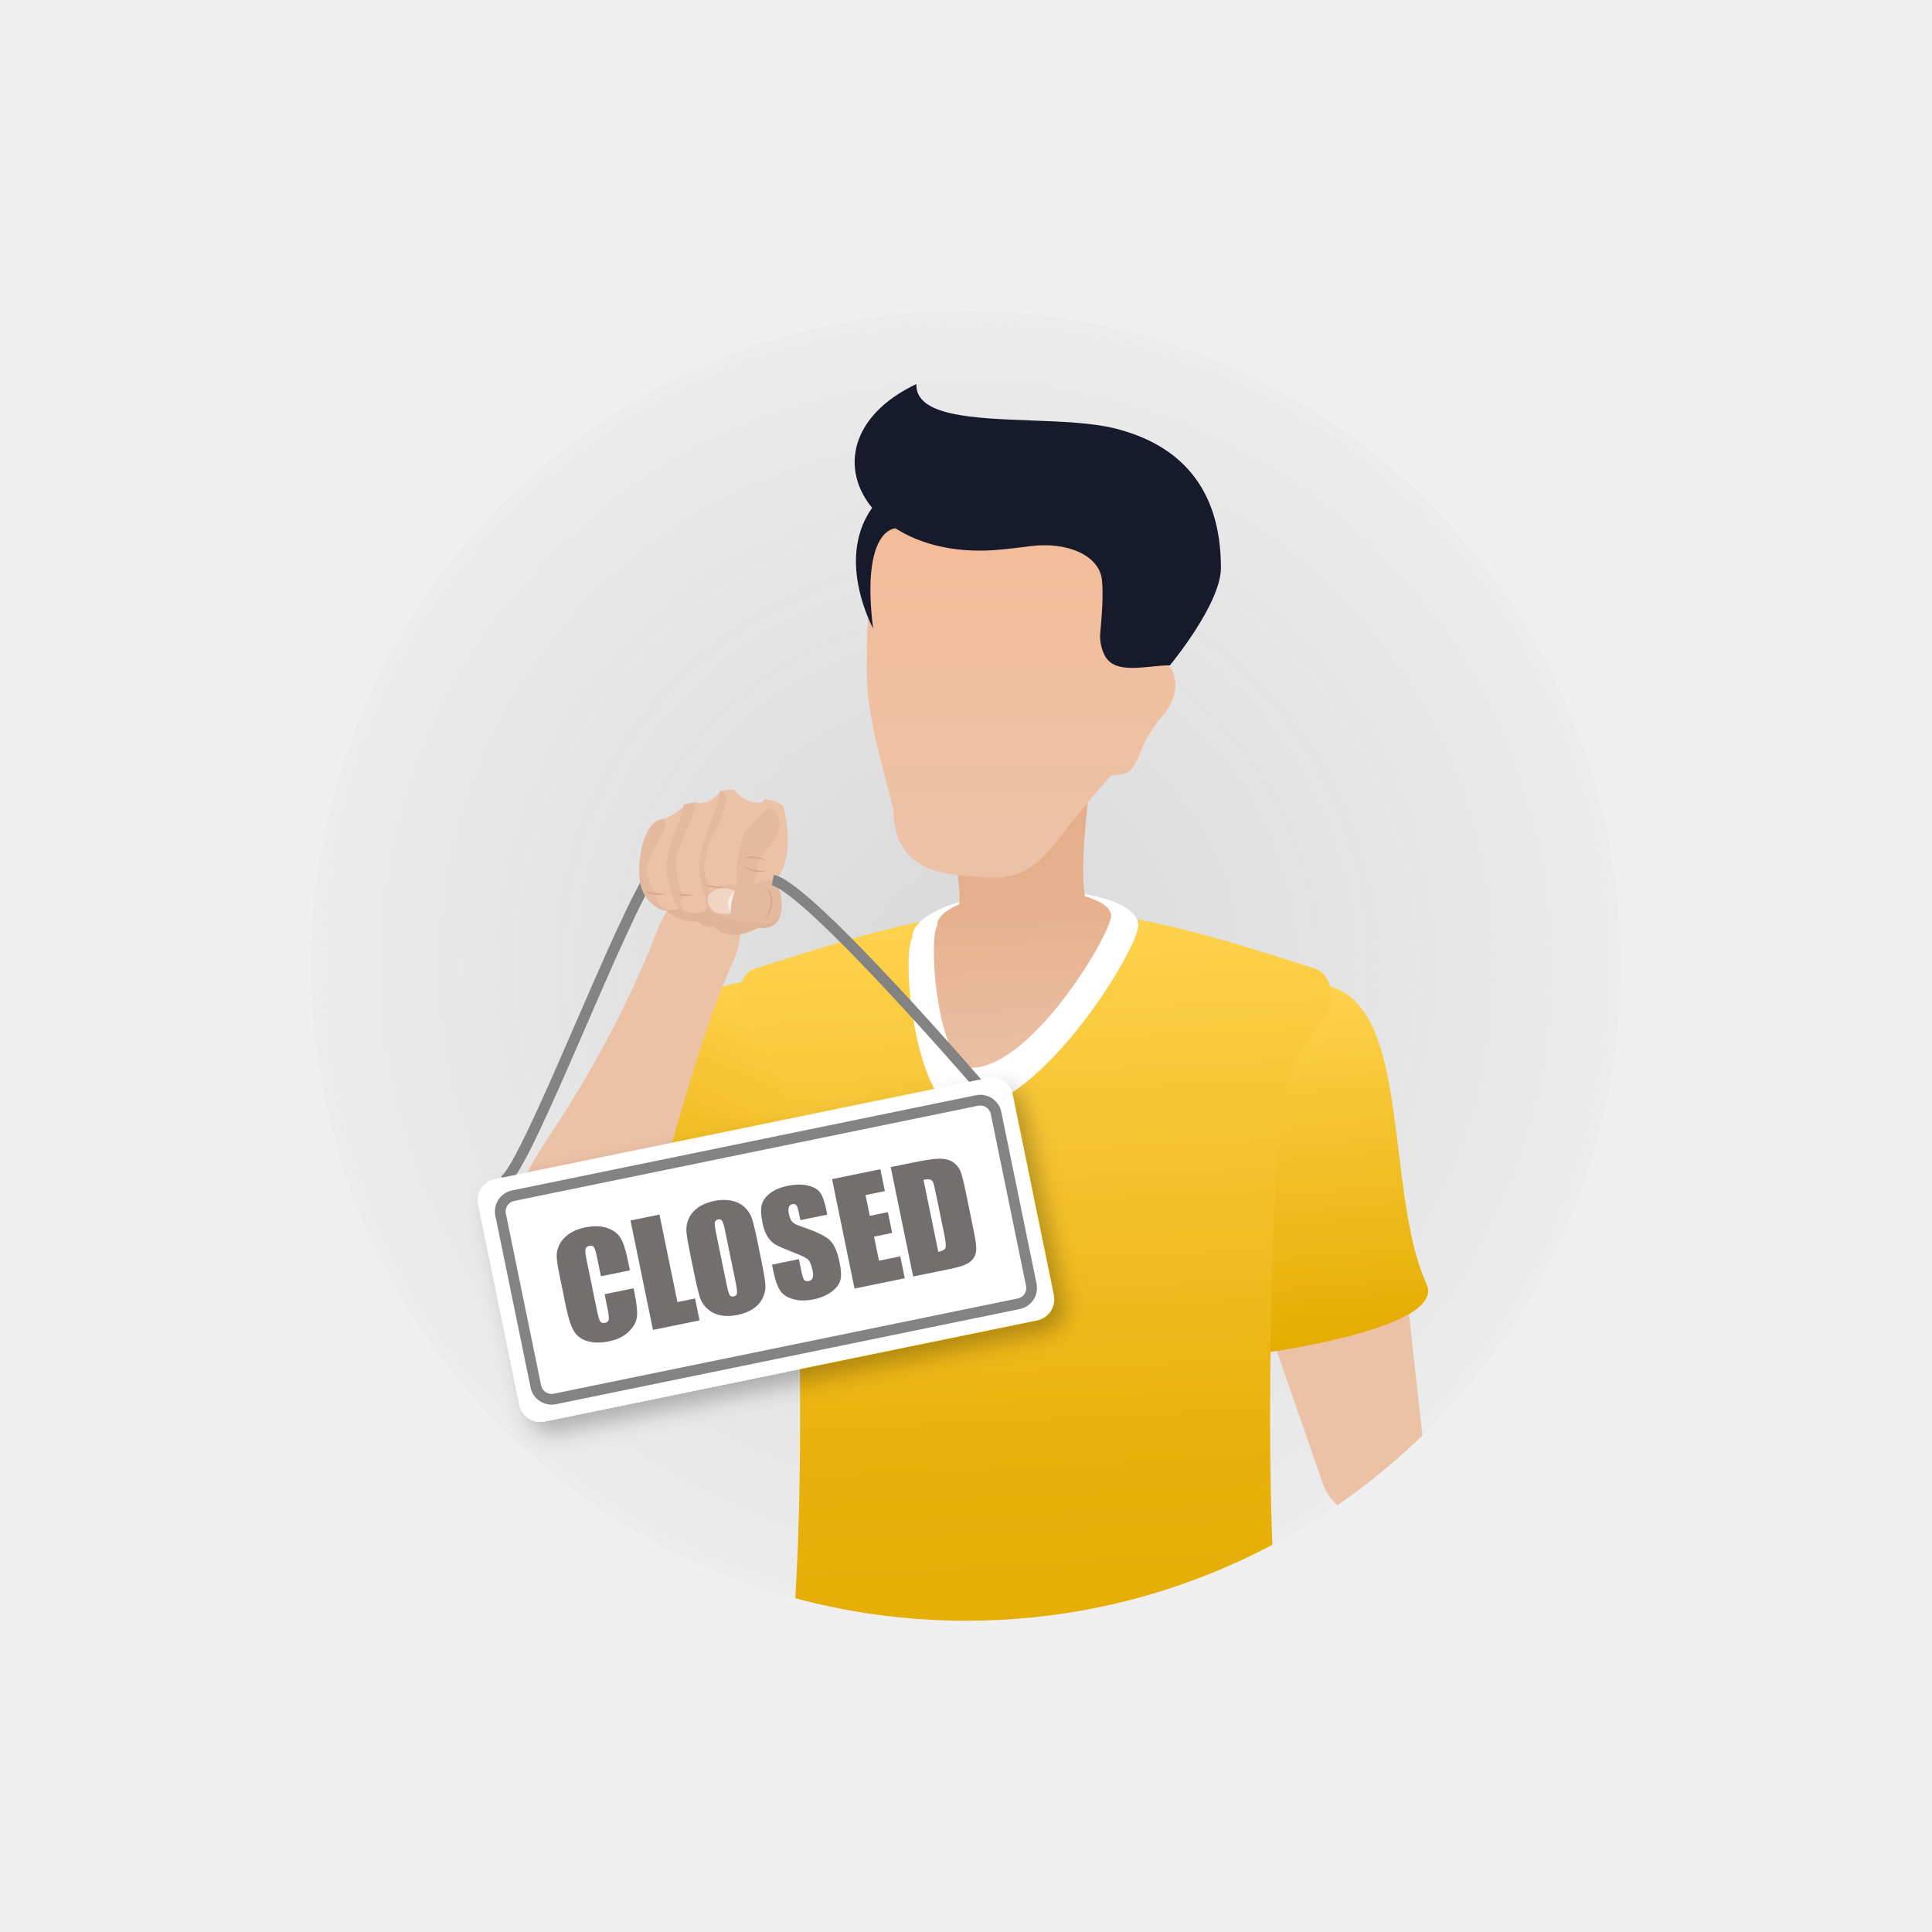
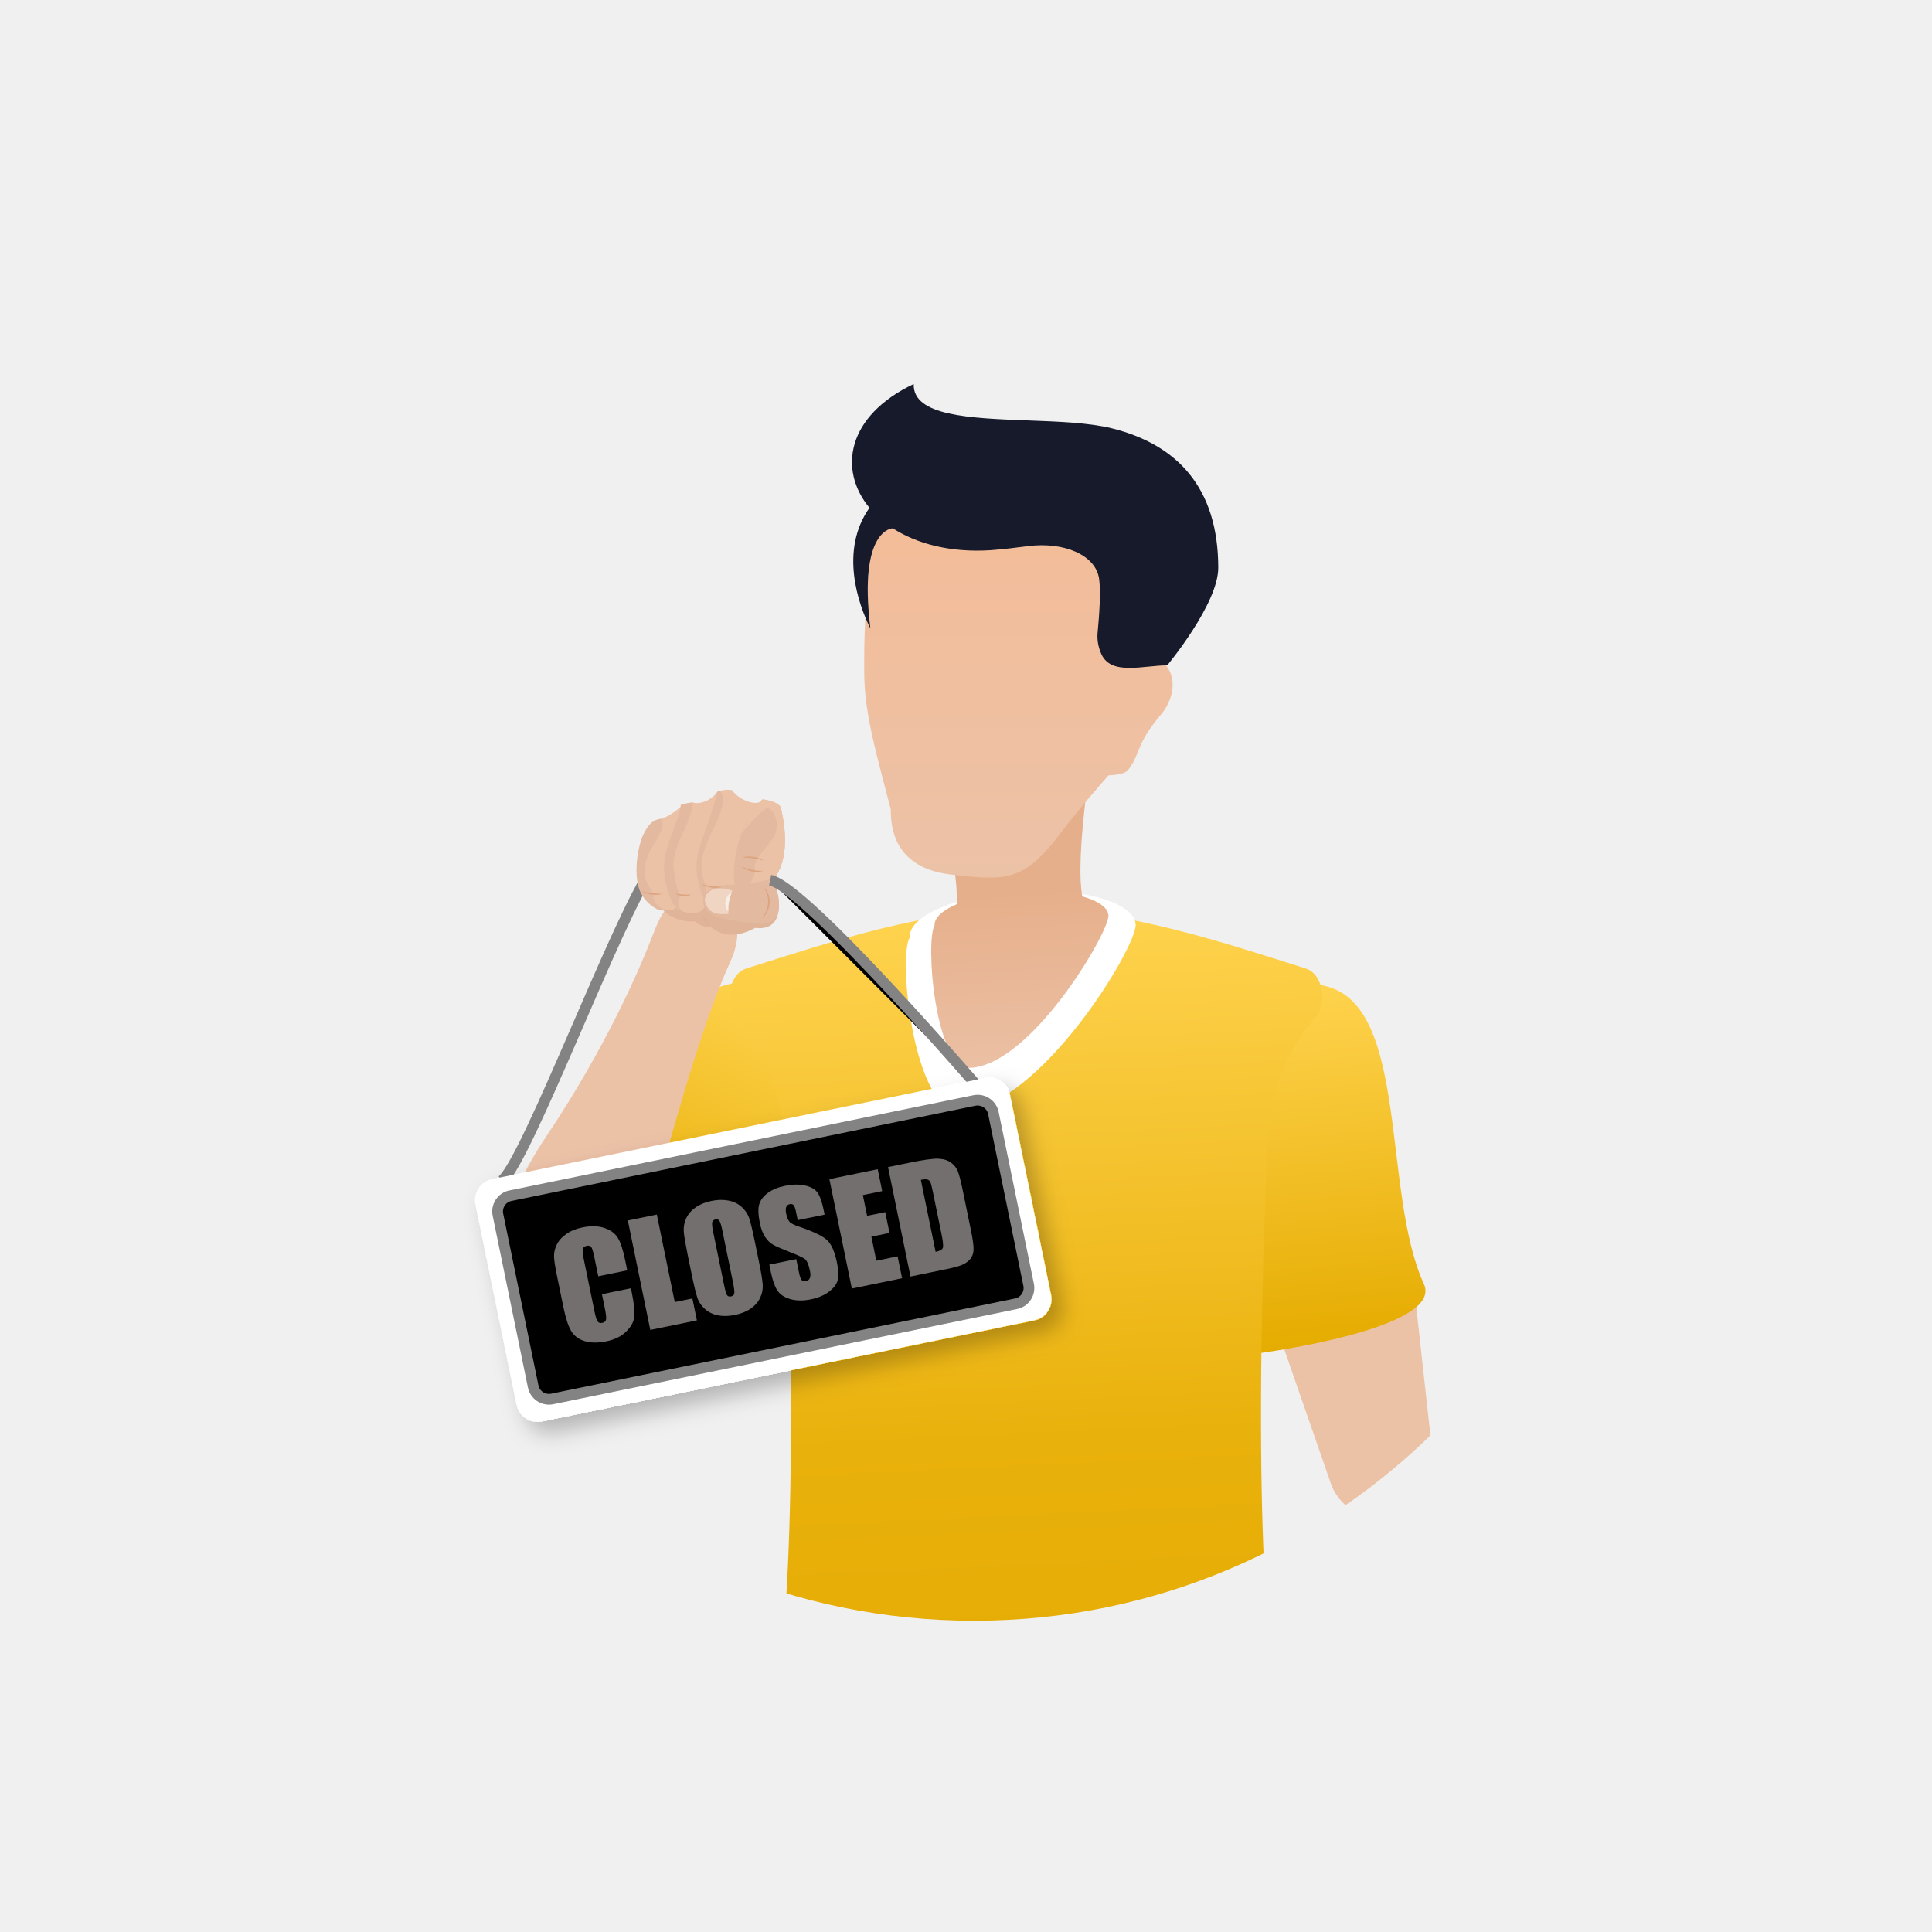
- <svg xmlns="http://www.w3.org/2000/svg" width="180" height="180" viewBox="0 0 180 180" fill="none">
-   <circle cx="90" cy="90" r="61" fill="url(#paint0_radial_1018_10499)" />
-   <path d="M52.731 111.565C49.501 118.263 57.612 120.036 64.535 118.466L66 112.088C62.923 109.123 55.962 104.867 52.731 111.565Z" fill="#C2950E" />
-   <mask id="mask0_1018_10499" style="mask-type:alpha" maskUnits="userSpaceOnUse" x="29" y="29" width="122" height="122">
-     <circle cx="90" cy="90" r="61" fill="#D9D9D9" />
+ <svg xmlns="http://www.w3.org/2000/svg" viewBox="0 0 180 180">
+   <path d="M52.483 111.565C49.252 118.263 57.364 120.036 64.287 118.466L65.751 112.088C62.675 109.123 55.714 104.867 52.483 111.565Z" fill="#C2950E" />
+   <mask id="mask0_5582_28579" style="mask-type:alpha" maskUnits="userSpaceOnUse" x="29" y="29" width="123" height="122">
+     <circle cx="90.751" cy="90" r="61" fill="#D9D9D9" />
  </mask>
-   <g mask="url(#mask0_1018_10499)">
-     <path d="M128.838 141.385C131.339 140.886 133.046 138.56 132.77 136.024L130.862 118.697C130.373 114.187 126.981 111.032 122.531 111.919C118.048 112.813 115.939 116.666 117.274 121.038L123.165 137.994C123.904 140.413 126.357 141.879 128.838 141.385Z" fill="#ECC2A7" />
+   <g mask="url(#mask0_5582_28579)">
+     <path d="M129.589 141.384C132.09 140.886 133.797 138.56 133.522 136.024L131.614 118.697C131.124 114.187 127.732 111.032 123.282 111.919C118.8 112.813 116.69 116.666 118.025 121.038L123.917 137.994C124.656 140.413 127.108 141.879 129.589 141.384Z" fill="#ECC2A7" />
  </g>
-   <path d="M53.859 117.127C51.968 115.416 51.696 112.543 53.233 110.508L63.761 96.615C66.496 92.994 71.026 92.027 74.39 95.071C77.779 98.138 77.613 102.528 74.224 105.596L60.467 117.127C58.592 118.824 55.735 118.824 53.859 117.127Z" fill="#ECC2A7" />
-   <path d="M123.816 91.887C131.554 93.835 129 111.124 132.909 119.629C134.824 123.793 117.645 126.062 117.645 126.062C117.645 126.062 116.009 114.47 111.078 105.809C105.803 96.544 115.524 89.77 123.816 91.887Z" fill="url(#paint1_linear_1018_10499)" />
-   <path d="M70.707 91.56C63.027 90.243 48.463 107.307 55.761 108.441C65.486 109.953 61.495 119.075 61.495 119.075C61.495 119.075 64.916 123.065 79.365 106.131C84.936 99.602 78.944 92.951 70.707 91.56Z" fill="url(#paint2_linear_1018_10499)" />
-   <path d="M55.949 117.984C54.928 118.139 53.803 118.009 52.72 117.545C50.776 116.796 43.6 117.13 51.211 105.768C56.706 97.565 59.823 90.339 61.132 86.954C61.653 85.606 62.273 84.116 63.702 83.902C64.659 83.758 65.868 83.875 67.089 84.358C69.31 85.237 69.076 87.176 68.698 88.537C68.6 88.888 68.466 89.226 68.313 89.558C65.098 96.541 62.215 108.449 61.36 110.608C60.203 113.532 59.049 117.514 55.949 117.984Z" fill="#ECC2A7" />
-   <mask id="mask1_1018_10499" style="mask-type:alpha" maskUnits="userSpaceOnUse" x="29" y="29" width="122" height="122">
-     <circle cx="90" cy="90" r="61" fill="#D9D9D9" />
+   <path d="M53.611 117.127C51.719 115.416 51.448 112.543 52.985 110.508L63.513 96.615C66.247 92.994 70.777 92.027 74.142 95.071C77.531 98.138 77.364 102.528 73.975 105.596L60.219 117.127C58.343 118.824 55.486 118.824 53.611 117.127Z" fill="#ECC2A7" />
+   <path d="M123.568 91.887C131.306 93.835 128.751 111.124 132.661 119.629C134.576 123.793 117.397 126.062 117.397 126.062C117.397 126.062 115.761 114.47 110.83 105.809C105.555 96.544 115.276 89.77 123.568 91.887Z" fill="url(#paint0_linear_5582_28579)" />
+   <path d="M70.459 91.56C62.779 90.243 48.215 107.307 55.513 108.441C65.238 109.953 61.247 119.075 61.247 119.075C61.247 119.075 64.668 123.065 79.117 106.131C84.688 99.602 78.696 92.951 70.459 91.56Z" fill="url(#paint1_linear_5582_28579)" />
+   <path d="M55.7 117.984C54.68 118.139 53.555 118.009 52.471 117.545C50.528 116.796 43.352 117.13 50.963 105.768C56.458 97.565 59.575 90.339 60.884 86.954C61.405 85.606 62.025 84.116 63.454 83.902C64.411 83.758 65.62 83.875 66.841 84.358C69.062 85.237 68.828 87.176 68.449 88.537C68.352 88.888 68.218 89.226 68.065 89.558C64.849 96.541 61.967 108.449 61.112 110.608C59.954 113.532 58.8 117.514 55.7 117.984Z" fill="#ECC2A7" />
+   <mask id="mask1_5582_28579" style="mask-type:alpha" maskUnits="userSpaceOnUse" x="29" y="29" width="123" height="122">
+     <path d="M151.751 90C151.751 123.689 124.441 151 90.751 151C57.062 151 29.752 123.689 29.752 90C29.752 56.311 57.062 29 90.751 29C124.441 29 151.751 56.311 151.751 90Z" fill="#D9D9D9" />
  </mask>
-   <g mask="url(#mask1_1018_10499)">
-     <path d="M122.515 90.238C114.686 87.767 105.989 84.806 96.439 84.578C86.889 84.806 78.192 87.767 70.362 90.238C68.708 90.775 68.36 93.551 69.52 94.847C71.709 97.292 73.999 101.425 73.999 108.013C75.442 143.015 73.67 155.613 72.767 162.034L72.766 162.035C72.723 162.343 72.682 162.636 72.643 162.918C72.333 165.165 73.633 167.243 75.763 168.024C82.406 170.463 86.504 171.346 96.439 171.333C106.374 171.346 110.472 170.463 117.115 168.024C119.245 167.242 120.545 165.165 120.235 162.918C120.196 162.636 120.154 162.342 120.111 162.034C119.208 155.613 117.436 143.015 118.879 108.013C118.879 101.425 121.169 97.292 123.358 94.847C124.518 93.551 124.17 90.775 122.515 90.238Z" fill="url(#paint3_linear_1018_10499)" />
+   <g mask="url(#mask1_5582_28579)">
+     <path d="M121.667 90.238C113.837 87.767 105.14 84.806 95.59 84.578C86.04 84.806 77.343 87.767 69.514 90.238C67.859 90.775 67.511 93.551 68.672 94.847C70.86 97.292 73.15 101.425 73.15 108.013C74.593 143.015 72.821 155.613 71.918 162.034L71.918 162.035C71.875 162.343 71.833 162.636 71.794 162.918C71.484 165.165 72.784 167.243 74.914 168.024C81.557 170.463 85.655 171.346 95.59 171.333C105.525 171.346 109.624 170.463 116.266 168.024C118.396 167.242 119.697 165.165 119.386 162.918C119.347 162.636 119.306 162.342 119.263 162.034C118.359 155.613 116.587 143.015 118.03 108.013C118.03 101.425 120.321 97.292 122.509 94.847C123.669 93.551 123.321 90.775 121.667 90.238Z" fill="url(#paint2_linear_5582_28579)" />
  </g>
-   <path d="M85.002 87.353C83.871 89.281 85.427 103.807 89.761 103.557C97.191 103.13 106.172 88.192 106.054 86.14C105.936 84.088 101.128 82.697 95.314 83.031C89.501 83.366 84.884 85.301 85.002 87.353Z" fill="white" />
-   <path d="M94.652 69.403C94.567 69.408 94.482 69.414 94.398 69.422C94.314 69.424 94.229 69.427 94.144 69.432C90.361 69.65 87.089 70.577 87.738 74.001C89.04 79.334 89.484 82.367 89.376 84.248C88.062 84.811 87.279 85.51 87.32 86.225C86.445 87.642 87.349 99.677 90.684 99.484C96.402 99.155 103.607 86.797 103.52 85.293C103.477 84.547 102.549 83.923 101.079 83.514C100.768 81.653 100.866 78.597 101.541 73.206C101.792 69.73 98.435 69.185 94.652 69.403Z" fill="url(#paint4_linear_1018_10499)" />
-   <path d="M105.518 59.168C105.65 58.3 105.787 57.398 105.933 56.46C107.518 46.41 99.41 38.248 90.276 41.596C86.358 43.045 82.925 44.382 81.538 48.381C80.766 58.556 80.766 58.556 80.766 62.562C80.766 66.567 81.947 70.34 83.241 75.426C83.241 76.868 83.401 80.843 88.842 81.481C94.283 82.118 95.745 82.019 99.201 77.44C100.905 75.184 103.524 72.238 103.524 72.238C103.649 72.228 105.008 72.202 105.354 71.742C106.599 70.082 106.003 69.424 108.419 66.567C109.958 64.747 110.104 61.833 107.213 60.958C106.554 60.786 106.556 60.421 105.898 60.662C107.176 59.098 105.418 59.83 105.518 59.168Z" fill="url(#paint5_linear_1018_10499)" />
-   <path d="M102.658 53.977C102.37 51.688 99.35 50.46 96.041 50.88C94.977 51.016 93.8 51.165 92.55 51.26C88.788 51.503 85.665 50.659 83.431 49.221C83.431 49.221 80.19 49.221 81.342 58.556C80.19 56.267 78.461 51.26 81.254 47.313C78.343 43.79 79.114 38.761 85.376 35.778C85.276 38.766 90.62 38.967 96.021 39.171C98.863 39.278 101.721 39.386 103.811 39.9C109.873 41.393 113.751 45.394 113.751 52.904C113.751 56.267 108.995 61.989 108.995 61.989C106.781 61.989 103.797 62.969 102.869 60.959C102.59 60.355 102.443 59.641 102.508 58.968C102.68 57.182 102.807 55.158 102.658 53.977Z" fill="#171A2A" />
-   <path d="M47 110C49.27 108.314 57.973 85.046 61 81" stroke="#838383" />
-   <path d="M66.425 86.329C65.525 86.459 64.981 85.83 64.981 85.83C64.981 85.83 62.879 86.166 61.52 84.203C61.255 83.819 61.117 83.272 61.149 82.664C61.283 80.147 64.312 76.542 73.285 78.868C73.412 80.167 71.829 80.678 72.467 82.488C72.781 83.373 72.932 84.417 72.717 85.215C72.496 86.043 71.876 86.606 70.623 86.451C68.326 87.662 67.133 86.89 66.425 86.329Z" fill="#E0B498" />
-   <path d="M62.308 84.827C62.037 84.835 61.802 84.818 61.748 84.817C61.605 84.82 60.193 84.181 59.748 82.671C59.303 81.163 59.674 78.824 60.201 77.725C60.731 76.628 61.206 76.394 61.739 76.293C61.76 76.291 61.777 76.286 61.798 76.281C62.321 76.166 62.99 75.768 63.773 75.08C63.773 75.08 64.398 74.886 62.981 77.905C61.567 80.925 62.745 83.299 63.288 84.372C63.362 84.735 62.782 84.816 62.308 84.827Z" fill="#ECC2A7" />
-   <path d="M63.82 84.913C63.82 84.91 63.817 84.911 63.817 84.911C63.54 84.829 63.336 84.738 63.293 84.7C63.121 84.545 62.224 83.225 62.121 81.023C62.019 78.82 63.611 76.383 63.678 74.977C63.678 74.977 64.188 74.822 64.778 74.749C64.781 74.748 64.781 74.748 64.784 74.748C65.223 74.973 66.467 74.7 67.082 73.749C67.082 73.749 67.517 74.217 66.137 77.419C64.754 80.618 65.623 81.383 65.943 83.635C66.186 85.328 64.662 85.162 63.82 84.913Z" fill="#ECC2A7" />
-   <path d="M66.608 84.338C66.368 84.3 66.196 84.232 66.116 84.174C65.867 84.001 65.193 82.619 65.135 80.692C65.084 79.063 66.768 75.629 67.082 73.749C67.082 73.749 67.194 73.708 67.369 73.665C67.648 73.597 68.083 73.528 68.455 73.62C68.867 74.275 70.423 75.21 71.346 74.606C71.299 74.694 70.527 76.112 69.647 78.692C68.737 81.358 70.019 83.351 68.712 83.974C67.842 84.39 67.086 84.419 66.608 84.338Z" fill="#ECC2A7" />
-   <path d="M68.976 83.633C68.297 81.78 68.662 79.439 69.37 77.557C69.918 76.116 70.668 74.945 71.306 74.476C71.306 74.476 72.55 74.605 72.98 75.171C74.296 80.734 72.037 82.253 71.458 82.887C71.152 83.22 70.663 83.513 70.171 83.66C69.737 83.792 69.296 83.805 68.976 83.633Z" fill="#E3BAA0" />
+   <path d="M84.754 87.353C83.623 89.281 85.178 103.807 89.512 103.557C96.942 103.13 105.924 88.192 105.806 86.14C105.688 84.088 100.879 82.697 95.066 83.031C89.253 83.366 84.636 85.301 84.754 87.353Z" fill="white" />
+   <path d="M94.404 69.403C94.319 69.408 94.234 69.414 94.15 69.422C94.066 69.424 93.981 69.427 93.896 69.432C90.113 69.65 86.841 70.577 87.489 74.001C88.792 79.334 89.236 82.367 89.128 84.248C87.814 84.811 87.031 85.51 87.072 86.225C86.197 87.643 87.1 99.677 90.436 99.485C96.153 99.155 103.359 86.797 103.272 85.293C103.229 84.547 102.301 83.923 100.831 83.514C100.519 81.653 100.618 78.597 101.292 73.206C101.543 69.73 98.186 69.185 94.404 69.403Z" fill="url(#paint3_linear_5582_28579)" />
+   <path d="M105.27 59.168C105.401 58.3 105.538 57.398 105.685 56.46C107.269 46.41 99.162 38.248 90.027 41.596C86.109 43.045 82.677 44.382 81.289 48.381C80.517 58.556 80.517 58.556 80.517 62.562C80.517 66.567 81.699 70.34 82.992 75.425C82.992 76.868 83.152 80.843 88.593 81.481C94.034 82.118 95.496 82.019 98.953 77.44C100.656 75.184 103.275 72.238 103.275 72.238C103.4 72.228 104.76 72.202 105.105 71.742C106.35 70.082 105.754 69.424 108.17 66.567C109.71 64.747 109.855 61.833 106.965 60.958C106.306 60.786 106.307 60.421 105.649 60.661C106.927 59.098 105.169 59.83 105.27 59.168Z" fill="url(#paint4_linear_5582_28579)" />
+   <path d="M102.409 53.977C102.121 51.688 99.101 50.46 95.792 50.88C94.728 51.016 93.552 51.165 92.302 51.26C88.54 51.503 85.416 50.659 83.183 49.221C83.183 49.221 79.941 49.221 81.093 58.556C79.941 56.267 78.213 51.26 81.005 47.313C78.094 43.79 78.866 38.761 85.128 35.778C85.028 38.766 90.371 38.967 95.773 39.171C98.615 39.278 101.472 39.386 103.562 39.9C109.624 41.393 113.502 45.394 113.502 52.904C113.502 56.267 108.747 61.989 108.747 61.989C106.533 61.989 103.548 62.969 102.62 60.959C102.342 60.355 102.195 59.641 102.259 58.968C102.431 57.182 102.558 55.158 102.409 53.977Z" fill="#171A2A" />
+   <path d="M46.752 110C49.022 108.314 57.724 85.046 60.752 81" stroke="#838383" />
+   <path d="M66.177 86.329C65.276 86.459 64.732 85.83 64.732 85.83C64.732 85.83 62.63 86.166 61.271 84.203C61.007 83.819 60.869 83.272 60.9 82.664C61.034 80.147 64.063 76.542 73.036 78.868C73.163 80.167 71.58 80.678 72.218 82.488C72.532 83.374 72.683 84.417 72.468 85.215C72.247 86.043 71.627 86.606 70.374 86.451C68.077 87.662 66.884 86.89 66.177 86.329Z" fill="#E0B498" />
+   <path d="M62.059 84.827C61.788 84.835 61.553 84.818 61.5 84.817C61.356 84.82 59.944 84.181 59.499 82.671C59.054 81.163 59.425 78.824 59.952 77.725C60.483 76.628 60.957 76.394 61.49 76.293C61.511 76.291 61.528 76.286 61.549 76.281C62.072 76.166 62.741 75.768 63.524 75.08C63.524 75.08 64.149 74.886 62.732 77.905C61.319 80.925 62.497 83.299 63.04 84.372C63.114 84.735 62.534 84.816 62.059 84.827Z" fill="#ECC2A7" />
+   <path d="M63.572 84.913C63.572 84.91 63.569 84.911 63.569 84.911C63.291 84.829 63.087 84.738 63.044 84.7C62.873 84.545 61.975 83.225 61.873 81.023C61.77 78.82 63.362 76.383 63.43 74.977C63.43 74.977 63.939 74.822 64.529 74.748C64.532 74.748 64.532 74.748 64.535 74.748C64.974 74.973 66.219 74.7 66.834 73.749C66.834 73.749 67.268 74.217 65.888 77.419C64.505 80.618 65.374 81.383 65.694 83.635C65.937 85.328 64.414 85.162 63.572 84.913Z" fill="#ECC2A7" />
+   <path d="M66.359 84.338C66.119 84.3 65.948 84.232 65.867 84.175C65.619 84.001 64.945 82.619 64.886 80.692C64.835 79.063 66.519 75.629 66.833 73.749C66.833 73.749 66.945 73.708 67.12 73.666C67.4 73.598 67.835 73.528 68.206 73.62C68.618 74.275 70.175 75.21 71.097 74.606C71.05 74.694 70.278 76.112 69.398 78.692C68.488 81.359 69.77 83.351 68.463 83.974C67.593 84.39 66.837 84.419 66.359 84.338Z" fill="#ECC2A7" />
+   <path d="M68.727 83.633C68.048 81.78 68.413 79.439 69.121 77.557C69.669 76.116 70.419 74.945 71.057 74.476C71.057 74.476 72.302 74.605 72.731 75.171C74.047 80.734 71.788 82.253 71.209 82.887C70.903 83.22 70.414 83.513 69.922 83.66C69.488 83.792 69.047 83.805 68.727 83.633Z" fill="#E3BAA0" />
  <g style="mix-blend-mode:darken">
-     <path d="M66.608 84.338C66.368 84.3 66.196 84.232 66.116 84.175C65.867 84.001 65.194 82.619 65.135 80.692C65.084 79.063 66.768 75.629 67.082 73.749C67.082 73.749 67.194 73.708 67.369 73.666C68.624 75.944 64.258 79 66.062 82.582C65.961 83.15 66.217 83.884 66.608 84.338Z" fill="black" fill-opacity="0.04" />
+     <path d="M66.36 84.338C66.12 84.3 65.948 84.232 65.867 84.175C65.619 84.001 64.945 82.619 64.886 80.692C64.835 79.063 66.519 75.629 66.833 73.749C66.833 73.749 66.945 73.708 67.12 73.666C68.375 75.944 64.01 79 65.814 82.582C65.712 83.15 65.968 83.884 66.36 84.338Z" fill="black" fill-opacity="0.04" />
  </g>
  <g style="mix-blend-mode:darken">
-     <path d="M63.817 84.911C63.54 84.829 63.336 84.738 63.293 84.7C63.121 84.545 62.224 83.225 62.121 81.023C62.019 78.82 63.611 76.383 63.678 74.977C63.678 74.977 64.188 74.822 64.778 74.749C64.806 76.494 62.796 78.849 63.01 80.888C63.235 83.036 63.692 83.456 63.692 83.456C63.692 83.456 63.029 84.087 63.817 84.911Z" fill="black" fill-opacity="0.04" />
+     <path d="M63.568 84.911C63.291 84.829 63.087 84.738 63.044 84.7C62.873 84.545 61.975 83.225 61.873 81.023C61.77 78.82 63.362 76.383 63.429 74.977C63.429 74.977 63.939 74.822 64.529 74.749C64.557 76.493 62.547 78.849 62.761 80.888C62.986 83.036 63.443 83.456 63.443 83.456C63.443 83.456 62.78 84.087 63.568 84.911Z" fill="black" fill-opacity="0.04" />
  </g>
  <g style="mix-blend-mode:darken">
-     <path d="M62.308 84.827C62.037 84.835 61.802 84.818 61.748 84.817C61.605 84.82 60.193 84.181 59.748 82.671C59.303 81.163 59.673 78.824 60.201 77.725C60.731 76.628 61.206 76.394 61.739 76.293C61.76 76.291 61.777 76.286 61.798 76.281C62.014 76.497 62.113 76.895 61.75 77.622C60.948 79.234 59.263 80.952 61.17 83.237C60.961 83.948 61.618 84.548 62.308 84.827Z" fill="black" fill-opacity="0.04" />
+     <path d="M62.059 84.827C61.788 84.835 61.553 84.818 61.5 84.817C61.356 84.82 59.944 84.181 59.499 82.671C59.054 81.163 59.425 78.824 59.952 77.725C60.482 76.628 60.957 76.394 61.49 76.293C61.511 76.291 61.528 76.286 61.549 76.281C61.766 76.497 61.864 76.895 61.501 77.622C60.699 79.234 59.014 80.952 60.921 83.237C60.712 83.948 61.37 84.548 62.059 84.827Z" fill="black" fill-opacity="0.04" />
  </g>
-   <path d="M70.171 83.66C69.467 82.448 70.699 82.084 70.582 80.965C70.453 79.735 72.04 78.885 72.505 77.584C72.969 76.279 72.041 75.33 71.956 75.339C71.87 75.348 71.639 75.312 71.639 75.312C71.639 75.312 71.175 75.534 69.37 77.558C69.918 76.116 70.668 74.945 71.306 74.476C71.306 74.476 72.551 74.605 72.981 75.171C74.296 80.734 72.038 82.254 71.459 82.887C71.153 83.22 70.664 83.513 70.171 83.66Z" fill="#ECC2A7" />
-   <path d="M71.302 86.072C71.302 86.072 67.94 85.882 66.713 85.267C65.487 84.653 65.599 83.529 66.13 83.011C66.665 82.493 67.773 82.349 68.719 82.45C69.665 82.551 72.327 81.826 72.327 81.826C72.704 82.487 72.418 82.757 72.588 83.035L72.591 83.038C72.742 83.281 72.82 83.598 72.83 84.379C72.839 85.031 72.609 85.431 72.327 85.675C71.88 86.065 71.302 86.072 71.302 86.072Z" fill="#E3BAA0" />
-   <path d="M68.105 85.142C67.15 85.207 66.473 85.17 66.05 84.329C65.627 83.487 66.358 82.85 67.059 82.776C67.762 82.703 68.478 82.974 68.478 82.974C68.462 83.017 68.445 83.061 68.432 83.104C68.149 83.882 68.089 84.363 68.102 84.94C68.1 85.006 68.104 85.074 68.105 85.142Z" fill="#F1D5C3" />
-   <path d="M71.391 82.598C71.785 82.99 71.991 83.573 71.955 84.14C71.921 84.707 71.645 85.261 71.205 85.602C71.381 85.388 71.527 85.157 71.628 84.908C71.728 84.659 71.792 84.397 71.807 84.131C71.843 83.598 71.691 83.062 71.391 82.598Z" fill="#DCA480" />
-   <path d="M67.528 82.642C67.204 82.731 66.862 82.74 66.529 82.7C66.197 82.654 65.869 82.559 65.579 82.389C65.909 82.449 66.225 82.513 66.549 82.552C66.871 82.597 67.194 82.616 67.528 82.642Z" fill="#DCA480" />
-   <path d="M64.655 83.355C64.419 83.469 64.15 83.497 63.891 83.484C63.761 83.475 63.631 83.457 63.506 83.42C63.38 83.384 63.256 83.338 63.148 83.263C63.406 83.298 63.651 83.322 63.9 83.337C64.149 83.354 64.395 83.356 64.655 83.355Z" fill="#DCA480" />
-   <path d="M61.948 83.274C61.798 83.335 61.635 83.359 61.475 83.369C61.313 83.38 61.152 83.37 60.992 83.352C60.833 83.331 60.674 83.301 60.521 83.25C60.369 83.2 60.213 83.139 60.091 83.031C60.242 83.085 60.394 83.113 60.548 83.139C60.703 83.163 60.856 83.188 61.011 83.205C61.321 83.243 61.628 83.276 61.948 83.274Z" fill="#DCA480" />
-   <path d="M71.394 81.132C71.046 81.254 70.656 81.268 70.29 81.192C70.108 81.153 69.928 81.097 69.76 81.015C69.592 80.935 69.431 80.839 69.295 80.713C69.632 80.86 69.971 80.977 70.321 81.046C70.495 81.085 70.671 81.108 70.85 81.122C71.029 81.14 71.209 81.131 71.394 81.132Z" fill="#DCA480" />
-   <path d="M71.382 80.2C71.215 80.144 71.055 80.091 70.889 80.054C70.722 80.02 70.557 79.986 70.388 79.967C70.052 79.923 69.712 79.906 69.363 79.89C69.531 79.838 69.706 79.815 69.881 79.803C70.056 79.79 70.232 79.8 70.407 79.82C70.755 79.867 71.107 79.98 71.382 80.2Z" fill="#DCA480" />
-   <path opacity="0.35" d="M65.764 85.378C65.879 85.516 65.965 85.655 66.059 85.788C66.152 85.924 66.244 86.053 66.355 86.192C66.265 86.173 66.187 86.123 66.118 86.068C66.046 86.013 65.989 85.944 65.937 85.872C65.888 85.798 65.845 85.721 65.817 85.637C65.788 85.554 65.767 85.468 65.764 85.378Z" fill="#DCA480" />
-   <path opacity="0.68" d="M68.102 84.94C67.784 84.508 67.583 83.697 68.432 83.103C68.149 83.882 68.089 84.362 68.102 84.94Z" fill="#F9F9F9" />
-   <path d="M92 102C92 102 75.39 82.667 72 82" stroke="#838383" />
-   <g filter="url(#filter0_d_1018_10499)">
-     <rect x="44.147" y="110.256" width="50.833" height="23.044" rx="2" transform="rotate(-11.5979 44.147 110.256)" fill="white" />
+   <path d="M69.922 83.66C69.218 82.448 70.45 82.083 70.333 80.965C70.204 79.735 71.791 78.885 72.256 77.584C72.72 76.279 71.792 75.33 71.707 75.339C71.621 75.348 71.39 75.312 71.39 75.312C71.39 75.312 70.926 75.534 69.121 77.558C69.669 76.116 70.419 74.945 71.057 74.476C71.057 74.476 72.302 74.605 72.732 75.171C74.047 80.734 71.789 82.254 71.21 82.887C70.904 83.22 70.415 83.513 69.922 83.66Z" fill="#ECC2A7" />
+   <path d="M71.053 86.072C71.053 86.072 67.692 85.882 66.465 85.267C65.238 84.653 65.35 83.529 65.882 83.011C66.416 82.493 67.525 82.349 68.471 82.45C69.416 82.551 72.078 81.826 72.078 81.826C72.455 82.487 72.17 82.757 72.339 83.035L72.342 83.038C72.493 83.281 72.571 83.598 72.582 84.379C72.59 85.031 72.36 85.431 72.078 85.675C71.632 86.065 71.053 86.072 71.053 86.072Z" fill="#E3BAA0" />
+   <path d="M67.856 85.142C66.901 85.207 66.224 85.17 65.801 84.329C65.378 83.487 66.109 82.85 66.81 82.776C67.513 82.703 68.229 82.974 68.229 82.974C68.213 83.017 68.196 83.061 68.183 83.104C67.9 83.882 67.84 84.363 67.853 84.94C67.851 85.006 67.855 85.074 67.856 85.142Z" fill="#F1D5C3" />
+   <path d="M71.142 82.598C71.537 82.99 71.743 83.573 71.707 84.14C71.673 84.707 71.396 85.261 70.956 85.602C71.132 85.388 71.278 85.157 71.379 84.908C71.48 84.659 71.543 84.397 71.558 84.131C71.594 83.598 71.442 83.062 71.142 82.598Z" fill="#DCA480" />
+   <path d="M67.279 82.642C66.955 82.731 66.613 82.74 66.281 82.7C65.948 82.654 65.62 82.559 65.33 82.389C65.66 82.449 65.977 82.513 66.3 82.552C66.622 82.597 66.945 82.616 67.279 82.642Z" fill="#DCA480" />
+   <path d="M64.407 83.355C64.17 83.469 63.901 83.497 63.642 83.484C63.512 83.475 63.383 83.457 63.257 83.42C63.132 83.384 63.008 83.338 62.9 83.263C63.157 83.298 63.402 83.322 63.651 83.337C63.901 83.354 64.146 83.356 64.407 83.355Z" fill="#DCA480" />
+   <path d="M61.699 83.274C61.549 83.335 61.387 83.359 61.226 83.369C61.065 83.38 60.904 83.37 60.744 83.352C60.585 83.331 60.426 83.301 60.273 83.25C60.121 83.2 59.964 83.14 59.842 83.031C59.993 83.085 60.146 83.113 60.3 83.139C60.454 83.163 60.608 83.188 60.763 83.205C61.072 83.243 61.379 83.276 61.699 83.274Z" fill="#DCA480" />
+   <path d="M71.145 81.132C70.797 81.254 70.407 81.269 70.042 81.192C69.859 81.153 69.679 81.097 69.511 81.015C69.344 80.935 69.182 80.84 69.046 80.713C69.383 80.86 69.722 80.977 70.072 81.046C70.246 81.085 70.423 81.108 70.601 81.122C70.78 81.14 70.96 81.131 71.145 81.132Z" fill="#DCA480" />
+   <path d="M71.133 80.2C70.966 80.144 70.806 80.091 70.64 80.054C70.473 80.02 70.308 79.986 70.139 79.967C69.803 79.923 69.463 79.906 69.114 79.89C69.282 79.838 69.457 79.815 69.632 79.803C69.807 79.79 69.984 79.8 70.159 79.82C70.506 79.867 70.858 79.98 71.133 80.2Z" fill="#DCA480" />
+   <path opacity="0.35" d="M65.515 85.378C65.63 85.516 65.716 85.655 65.811 85.788C65.903 85.924 65.995 86.053 66.106 86.192C66.016 86.173 65.939 86.123 65.869 86.068C65.797 86.013 65.74 85.944 65.688 85.872C65.639 85.798 65.596 85.721 65.568 85.637C65.539 85.554 65.518 85.468 65.515 85.378Z" fill="#DCA480" />
+   <path opacity="0.68" d="M67.853 84.94C67.535 84.508 67.334 83.697 68.183 83.103C67.9 83.882 67.84 84.362 67.853 84.94Z" fill="#F9F9F9" />
+   <path d="M91.751 102C91.751 102 75.141 82.667 71.751 82" stroke="#838383" />
+   <g filter="url(#filter0_d_5582_28579)">
+     <rect x="43.898" y="110.256" width="50.833" height="23.044" rx="2" transform="rotate(-11.5979 43.8979 110.256)" fill="white" />
  </g>
-   <rect x="46.338" y="111.701" width="47.122" height="19.333" rx="1.5" transform="rotate(-11.5979 46.3376 111.701)" stroke="#838383" />
-   <path d="M58.686 118.355L55.986 118.91L55.622 117.134C55.516 116.617 55.42 116.302 55.334 116.189C55.252 116.07 55.113 116.031 54.916 116.071C54.694 116.117 54.568 116.223 54.54 116.391C54.513 116.559 54.551 116.901 54.657 117.417L55.629 122.152C55.731 122.648 55.827 122.965 55.918 123.104C56.009 123.243 56.159 123.29 56.369 123.247C56.57 123.206 56.684 123.104 56.713 122.94C56.746 122.776 56.706 122.415 56.591 121.857L56.329 120.578L59.029 120.024L59.11 120.421C59.326 121.475 59.403 122.238 59.339 122.71C59.28 123.181 59.024 123.637 58.57 124.075C58.121 124.513 57.516 124.81 56.755 124.966C55.964 125.129 55.283 125.122 54.712 124.946C54.141 124.77 53.722 124.451 53.453 123.99C53.184 123.525 52.947 122.793 52.742 121.793L52.131 118.815C51.98 118.08 51.893 117.525 51.869 117.149C51.844 116.769 51.923 116.383 52.106 115.992C52.293 115.599 52.591 115.26 53 114.975C53.413 114.684 53.912 114.479 54.498 114.359C55.293 114.196 55.98 114.212 56.56 114.408C57.139 114.604 57.556 114.912 57.812 115.332C58.067 115.748 58.292 116.433 58.487 117.386L58.686 118.355Z" fill="#746F6F" />
-   <path d="M61.442 113.157L63.116 121.311L64.758 120.975L65.176 123.015L60.835 123.906L58.742 113.711L61.442 113.157Z" fill="#746F6F" />
-   <path d="M70.934 117.43C71.144 118.454 71.268 119.186 71.304 119.624C71.344 120.058 71.27 120.478 71.082 120.884C70.897 121.289 70.605 121.632 70.203 121.911C69.801 122.19 69.308 122.39 68.722 122.51C68.166 122.624 67.648 122.639 67.167 122.554C66.689 122.464 66.279 122.268 65.937 121.966C65.594 121.665 65.354 121.309 65.217 120.9C65.079 120.491 64.903 119.761 64.688 118.712L64.33 116.968C64.119 115.943 63.994 115.214 63.954 114.781C63.918 114.342 63.992 113.92 64.176 113.515C64.364 113.108 64.659 112.766 65.061 112.486C65.462 112.207 65.956 112.007 66.542 111.887C67.097 111.773 67.614 111.761 68.092 111.851C68.572 111.936 68.984 112.13 69.327 112.431C69.669 112.733 69.909 113.088 70.047 113.497C70.184 113.907 70.361 114.636 70.576 115.686L70.934 117.43ZM67.547 114.634C67.449 114.16 67.359 113.863 67.277 113.744C67.198 113.62 67.075 113.576 66.909 113.61C66.768 113.639 66.67 113.716 66.615 113.841C66.564 113.961 66.592 114.283 66.7 114.808L67.677 119.568C67.799 120.16 67.897 120.521 67.972 120.649C68.052 120.777 68.182 120.823 68.361 120.786C68.545 120.748 68.647 120.645 68.665 120.474C68.684 120.304 68.631 119.919 68.508 119.319L67.547 114.634Z" fill="#746F6F" />
-   <path d="M77.076 113.164L74.569 113.678L74.413 112.923C74.341 112.57 74.263 112.352 74.179 112.269C74.095 112.185 73.978 112.159 73.829 112.19C73.666 112.223 73.555 112.314 73.497 112.461C73.442 112.608 73.442 112.814 73.496 113.078C73.566 113.418 73.666 113.665 73.795 113.817C73.92 113.971 74.217 114.127 74.686 114.284C76.031 114.739 76.906 115.159 77.311 115.544C77.715 115.929 78.019 116.621 78.225 117.62C78.374 118.346 78.396 118.9 78.291 119.28C78.191 119.659 77.917 120.017 77.469 120.354C77.02 120.687 76.467 120.921 75.808 121.056C75.086 121.204 74.441 121.197 73.872 121.033C73.308 120.869 72.905 120.595 72.661 120.212C72.418 119.829 72.218 119.255 72.061 118.491L71.924 117.824L74.431 117.309L74.686 118.55C74.764 118.932 74.849 119.17 74.94 119.265C75.035 119.36 75.172 119.388 75.352 119.351C75.531 119.315 75.65 119.218 75.707 119.062C75.768 118.905 75.771 118.69 75.715 118.417C75.592 117.817 75.428 117.442 75.223 117.291C75.014 117.141 74.53 116.919 73.77 116.625C73.009 116.326 72.499 116.1 72.241 115.948C71.982 115.795 71.744 115.56 71.527 115.241C71.315 114.921 71.153 114.491 71.042 113.949C70.882 113.169 70.865 112.577 70.992 112.175C71.123 111.772 71.394 111.423 71.806 111.128C72.217 110.83 72.743 110.614 73.385 110.483C74.086 110.339 74.705 110.328 75.242 110.449C75.784 110.57 76.169 110.784 76.397 111.092C76.628 111.394 76.827 111.951 76.993 112.761L77.076 113.164Z" fill="#746F6F" />
-   <path d="M77.52 109.857L82.022 108.933L82.441 110.973L80.639 111.343L81.036 113.276L82.722 112.93L83.12 114.87L81.434 115.216L81.894 117.458L83.876 117.051L84.294 119.091L79.613 120.052L77.52 109.857Z" fill="#746F6F" />
-   <path d="M82.984 108.736L85.004 108.321C86.308 108.053 87.201 107.932 87.683 107.955C88.169 107.978 88.559 108.099 88.854 108.319C89.148 108.538 89.359 108.808 89.487 109.127C89.614 109.442 89.777 110.082 89.975 111.048L90.708 114.618C90.896 115.534 90.977 116.156 90.951 116.485C90.928 116.809 90.826 117.081 90.644 117.302C90.461 117.519 90.217 117.696 89.911 117.833C89.604 117.966 89.128 118.099 88.482 118.232L85.077 118.931L82.984 108.736ZM86.042 109.926L87.419 116.632C87.808 116.552 88.032 116.428 88.09 116.258C88.148 116.084 88.108 115.657 87.968 114.977L87.155 111.017C87.06 110.555 86.984 110.262 86.928 110.138C86.871 110.014 86.784 109.933 86.665 109.897C86.545 109.856 86.337 109.865 86.042 109.926Z" fill="#746F6F" />
+   <rect x="46.089" y="111.701" width="47.122" height="19.333" rx="1.5" transform="rotate(-11.5979 46.0888 111.701)" stroke="#838383" />
+   <path d="M58.438 118.355L55.738 118.91L55.373 117.134C55.267 116.617 55.171 116.302 55.086 116.189C55.003 116.07 54.864 116.031 54.667 116.071C54.445 116.117 54.32 116.223 54.292 116.391C54.264 116.559 54.303 116.901 54.409 117.417L55.381 122.152C55.482 122.648 55.578 122.965 55.669 123.104C55.76 123.243 55.91 123.29 56.12 123.247C56.321 123.206 56.436 123.104 56.465 122.94C56.498 122.776 56.457 122.415 56.343 121.857L56.08 120.578L58.78 120.024L58.861 120.421C59.078 121.475 59.154 122.238 59.091 122.71C59.032 123.181 58.775 123.637 58.322 124.075C57.872 124.513 57.267 124.81 56.506 124.966C55.715 125.129 55.034 125.122 54.464 124.946C53.893 124.77 53.473 124.451 53.205 123.99C52.935 123.525 52.698 122.793 52.493 121.793L51.882 118.815C51.731 118.08 51.644 117.525 51.62 117.149C51.596 116.769 51.675 116.383 51.857 115.992C52.044 115.599 52.342 115.26 52.751 114.975C53.164 114.684 53.663 114.479 54.249 114.359C55.044 114.196 55.731 114.212 56.311 114.408C56.89 114.604 57.308 114.912 57.563 115.332C57.818 115.748 58.043 116.433 58.239 117.386L58.438 118.355Z" fill="#746F6F" />
+   <path d="M61.194 113.157L62.867 121.311L64.509 120.975L64.928 123.015L60.586 123.906L58.494 113.711L61.194 113.157Z" fill="#746F6F" />
+   <path d="M70.685 117.43C70.896 118.454 71.019 119.186 71.056 119.624C71.096 120.058 71.021 120.478 70.833 120.884C70.649 121.289 70.356 121.632 69.954 121.911C69.553 122.19 69.059 122.39 68.473 122.51C67.917 122.624 67.399 122.639 66.918 122.554C66.441 122.464 66.031 122.268 65.688 121.966C65.346 121.665 65.106 121.309 64.968 120.9C64.831 120.491 64.654 119.761 64.439 118.712L64.081 116.968C63.871 115.943 63.746 115.214 63.706 114.781C63.669 114.342 63.743 113.92 63.927 113.515C64.115 113.108 64.41 112.766 64.812 112.486C65.214 112.207 65.707 112.007 66.293 111.887C66.849 111.773 67.365 111.761 67.843 111.851C68.324 111.936 68.736 112.13 69.078 112.431C69.421 112.733 69.661 113.088 69.798 113.497C69.936 113.907 70.112 114.636 70.327 115.686L70.685 117.43ZM67.298 114.634C67.201 114.16 67.111 113.863 67.028 113.744C66.95 113.62 66.827 113.576 66.66 113.61C66.519 113.639 66.421 113.716 66.367 113.841C66.315 113.961 66.344 114.283 66.451 114.808L67.428 119.568C67.55 120.16 67.648 120.521 67.724 120.649C67.803 120.777 67.933 120.823 68.113 120.786C68.297 120.748 68.398 120.645 68.416 120.474C68.435 120.304 68.383 119.919 68.259 119.319L67.298 114.634Z" fill="#746F6F" />
+   <path d="M76.827 113.164L74.32 113.678L74.165 112.923C74.092 112.57 74.014 112.352 73.93 112.269C73.846 112.185 73.73 112.159 73.58 112.19C73.417 112.223 73.307 112.314 73.248 112.461C73.194 112.608 73.193 112.814 73.248 113.078C73.317 113.418 73.417 113.665 73.546 113.817C73.671 113.971 73.969 114.127 74.438 114.284C75.783 114.739 76.658 115.159 77.062 115.544C77.466 115.929 77.771 116.621 77.976 117.62C78.125 118.346 78.147 118.9 78.043 119.28C77.942 119.659 77.668 120.017 77.22 120.354C76.772 120.687 76.218 120.921 75.56 121.056C74.837 121.204 74.192 121.197 73.624 121.033C73.06 120.869 72.656 120.595 72.413 120.212C72.169 119.829 71.969 119.255 71.812 118.491L71.675 117.824L74.183 117.309L74.437 118.55C74.516 118.932 74.6 119.17 74.691 119.265C74.786 119.36 74.924 119.388 75.103 119.351C75.283 119.315 75.401 119.218 75.458 119.062C75.519 118.905 75.522 118.69 75.466 118.417C75.343 117.817 75.179 117.442 74.974 117.291C74.766 117.141 74.281 116.919 73.521 116.625C72.76 116.326 72.251 116.1 71.992 115.948C71.733 115.795 71.496 115.56 71.279 115.241C71.066 114.921 70.904 114.491 70.793 113.949C70.633 113.169 70.616 112.577 70.743 112.175C70.874 111.772 71.146 111.423 71.558 111.128C71.969 110.83 72.495 110.614 73.136 110.483C73.837 110.339 74.456 110.328 74.994 110.449C75.535 110.57 75.92 110.784 76.148 111.092C76.38 111.394 76.578 111.951 76.745 112.761L76.827 113.164Z" fill="#746F6F" />
+   <path d="M77.272 109.857L81.774 108.933L82.192 110.973L80.39 111.343L80.787 113.276L82.474 112.93L82.872 114.87L81.185 115.216L81.645 117.458L83.627 117.051L84.046 119.091L79.364 120.052L77.272 109.857Z" fill="#746F6F" />
+   <path d="M82.736 108.736L84.756 108.321C86.06 108.053 86.953 107.932 87.434 107.955C87.92 107.978 88.31 108.099 88.605 108.319C88.9 108.538 89.111 108.808 89.239 109.127C89.366 109.442 89.528 110.082 89.727 111.048L90.459 114.618C90.647 115.534 90.728 116.156 90.702 116.485C90.679 116.809 90.577 117.081 90.395 117.302C90.213 117.519 89.968 117.696 89.662 117.833C89.355 117.966 88.879 118.099 88.233 118.232L84.828 118.931L82.736 108.736ZM85.794 109.926L87.17 116.632C87.559 116.552 87.783 116.428 87.842 116.258C87.9 116.084 87.859 115.657 87.719 114.977L86.906 111.017C86.812 110.555 86.736 110.262 86.679 110.138C86.623 110.014 86.535 109.933 86.416 109.897C86.296 109.856 86.089 109.865 85.794 109.926Z" fill="#746F6F" />
  <defs>
-     <filter id="filter0_d_1018_10499" x="43.508" y="99.397" width="57.707" height="36.072" filterUnits="userSpaceOnUse" color-interpolation-filters="sRGB">
+     <filter id="filter0_d_5582_28579" x="43.259" y="99.397" width="57.706" height="36.072" filterUnits="userSpaceOnUse" color-interpolation-filters="sRGB">
      <feFlood flood-opacity="0" result="BackgroundImageFix" />
      <feColorMatrix in="SourceAlpha" type="matrix" values="0 0 0 0 0 0 0 0 0 0 0 0 0 0 0 0 0 0 127 0" result="hardAlpha" />
      <feOffset dx="1" dy="1" />
      <feGaussianBlur stdDeviation="1" />
      <feComposite in2="hardAlpha" operator="out" />
      <feColorMatrix type="matrix" values="0 0 0 0 0 0 0 0 0 0 0 0 0 0 0 0 0 0 0.25 0" />
-       <feBlend mode="normal" in2="BackgroundImageFix" result="effect1_dropShadow_1018_10499" />
-       <feBlend mode="normal" in="SourceGraphic" in2="effect1_dropShadow_1018_10499" result="shape" />
+       <feBlend mode="normal" in2="BackgroundImageFix" result="effect1_dropShadow_5582_28579" />
+       <feBlend mode="normal" in="SourceGraphic" in2="effect1_dropShadow_5582_28579" result="shape" />
    </filter>
-     <radialGradient id="paint0_radial_1018_10499" cx="0" cy="0" r="1" gradientUnits="userSpaceOnUse" gradientTransform="translate(90 90) rotate(90) scale(61)">
-       <stop stop-color="#D9D9D9" />
-       <stop offset="1" stop-color="#D9D9D9" stop-opacity="0.18" />
-     </radialGradient>
-     <linearGradient id="paint1_linear_1018_10499" x1="119.345" y1="91.565" x2="122.412" y2="125.625" gradientUnits="userSpaceOnUse">
+     <linearGradient id="paint0_linear_5582_28579" x1="119.097" y1="91.565" x2="122.164" y2="125.625" gradientUnits="userSpaceOnUse">
      <stop stop-color="#FFD34F" />
      <stop offset="1" stop-color="#E5AC00" />
    </linearGradient>
-     <linearGradient id="paint2_linear_1018_10499" x1="73.331" y1="92.078" x2="61.045" y2="118.933" gradientUnits="userSpaceOnUse">
+     <linearGradient id="paint1_linear_5582_28579" x1="73.082" y1="92.078" x2="60.797" y2="118.933" gradientUnits="userSpaceOnUse">
      <stop stop-color="#FFD34F" />
      <stop offset="1" stop-color="#E5AC00" />
    </linearGradient>
-     <linearGradient id="paint3_linear_1018_10499" x1="97.172" y1="84.578" x2="101.204" y2="170.918" gradientUnits="userSpaceOnUse">
+     <linearGradient id="paint2_linear_5582_28579" x1="96.323" y1="84.578" x2="100.356" y2="170.918" gradientUnits="userSpaceOnUse">
      <stop stop-color="#FFD34F" />
      <stop offset="0.573" stop-color="#E9B10B" />
      <stop offset="1" stop-color="#E1A900" />
    </linearGradient>
-     <linearGradient id="paint4_linear_1018_10499" x1="95.183" y1="83.039" x2="96.252" y2="101.614" gradientUnits="userSpaceOnUse">
+     <linearGradient id="paint3_linear_5582_28579" x1="94.934" y1="83.039" x2="96.004" y2="101.614" gradientUnits="userSpaceOnUse">
      <stop stop-color="#E6AF8B" />
      <stop offset="1" stop-color="#ECC2A7" />
    </linearGradient>
-     <linearGradient id="paint5_linear_1018_10499" x1="94.882" y1="40.833" x2="94.882" y2="82.726" gradientUnits="userSpaceOnUse">
+     <linearGradient id="paint4_linear_5582_28579" x1="94.633" y1="40.833" x2="94.633" y2="82.725" gradientUnits="userSpaceOnUse">
      <stop stop-color="#F5BB96" />
      <stop offset="1" stop-color="#ECC2A7" />
    </linearGradient>
  </defs>
</svg>
